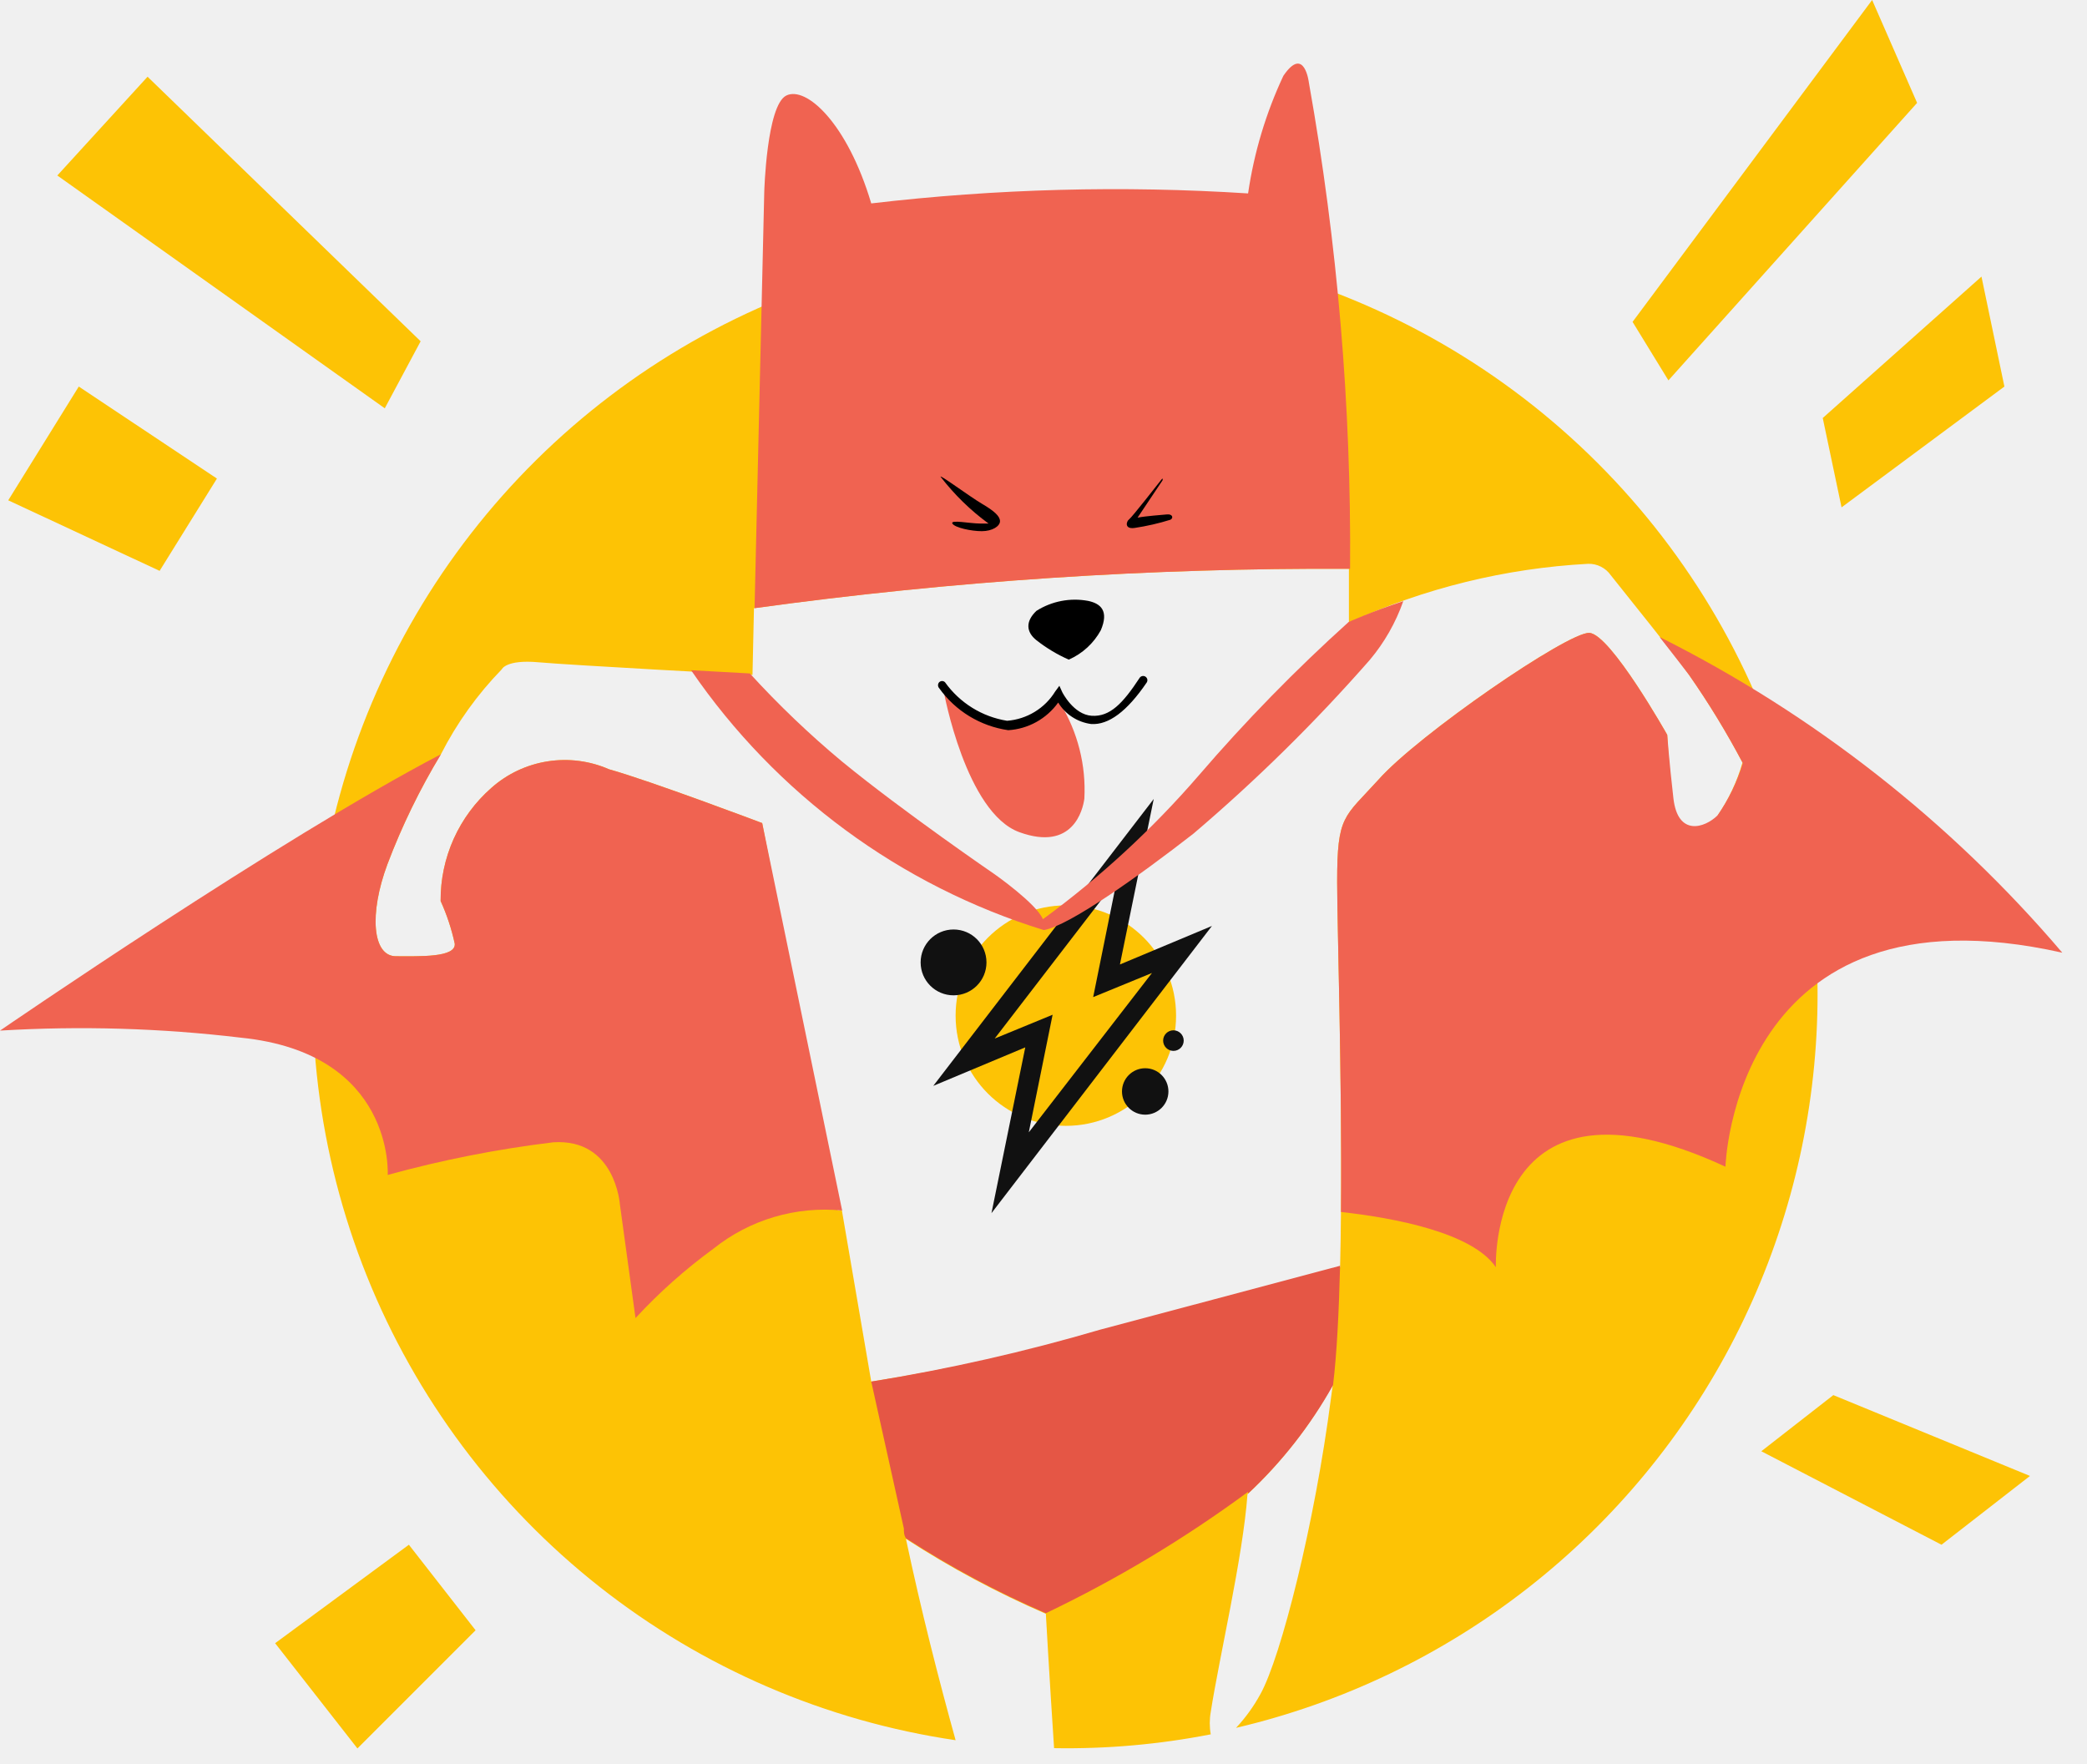
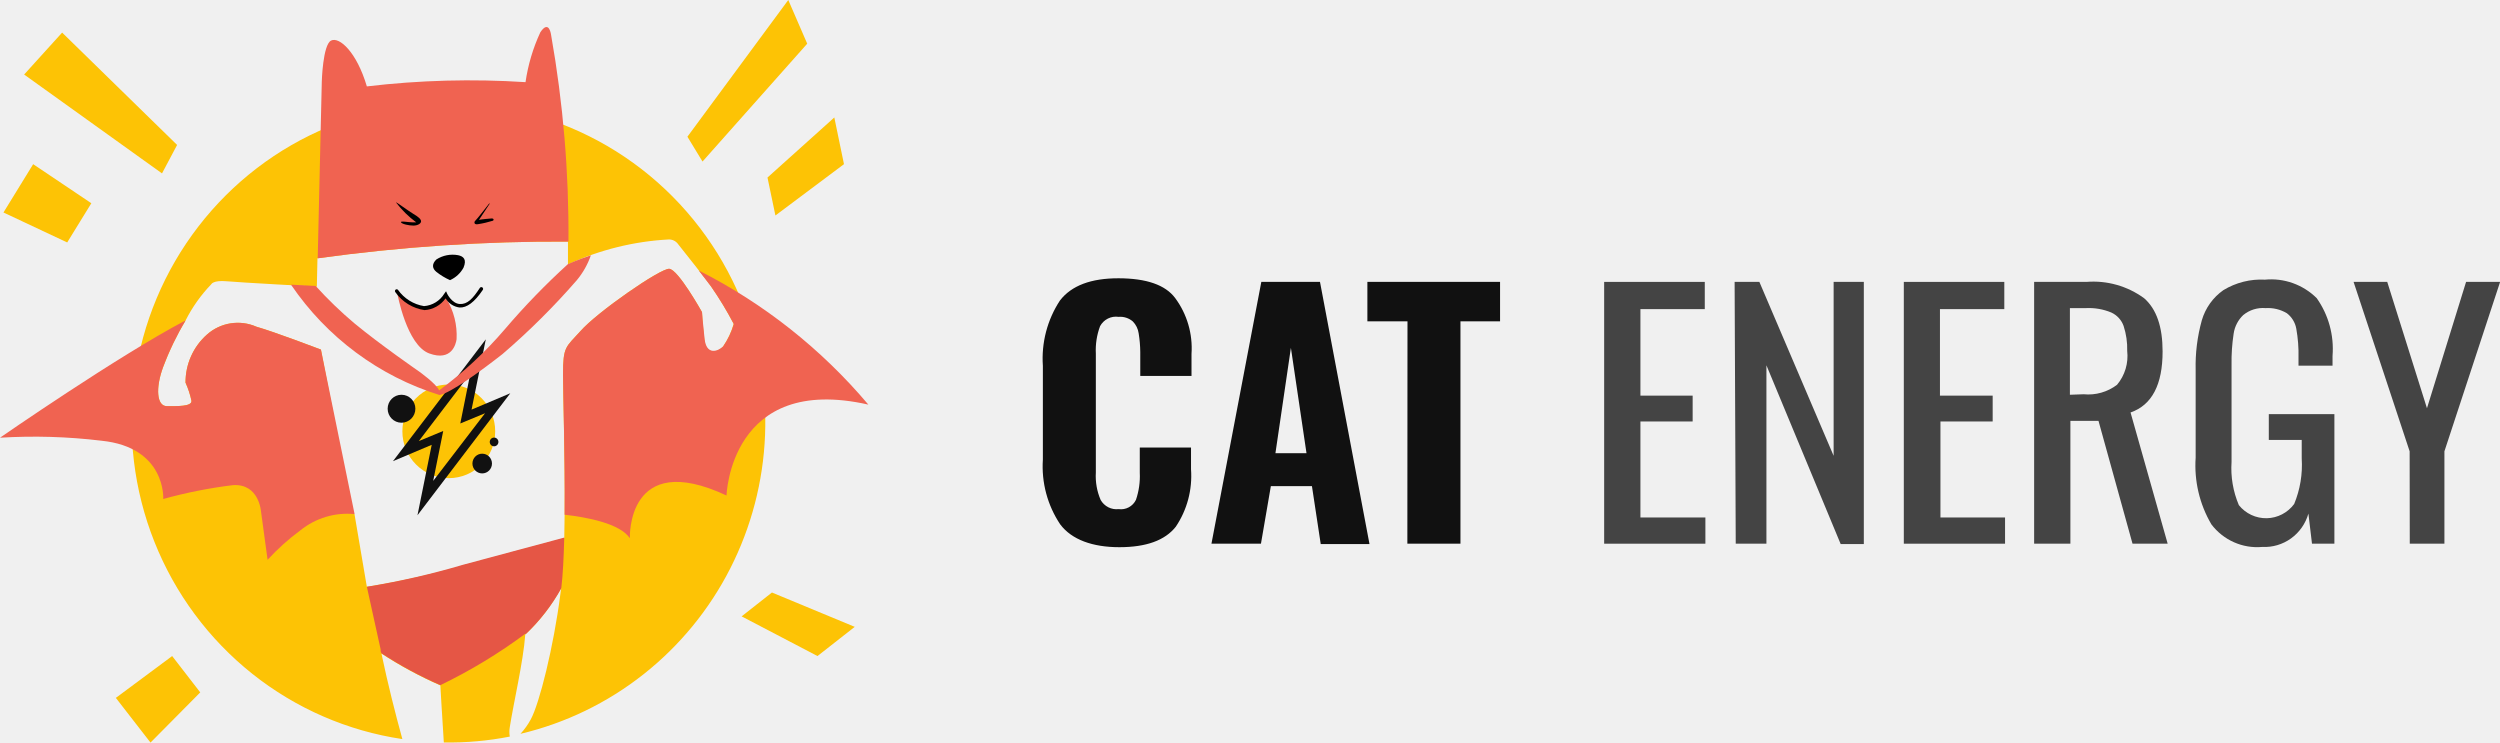
- <svg xmlns="http://www.w3.org/2000/svg" width="71" height="60" viewBox="0 0 71 60" fill="none">
-   <path d="M59.88 24C58.156 19.869 55.38 16.263 51.828 13.54C48.276 10.817 44.072 9.072 39.636 8.479C35.2 7.887 30.685 8.467 26.543 10.163C22.401 11.859 18.776 14.61 16.028 18.144C13.281 21.677 11.508 25.869 10.885 30.301C10.262 34.733 10.812 39.251 12.479 43.405C14.147 47.558 16.874 51.202 20.388 53.974C23.903 56.745 28.082 58.547 32.51 59.2C31.93 57.11 31.34 54.8 30.82 52.35C32.333 53.331 33.925 54.184 35.58 54.9C35.58 54.9 35.7 57.06 35.86 59.47C37.648 59.501 39.435 59.343 41.19 59C41.145 58.749 41.145 58.491 41.19 58.24C41.48 56.37 42.28 53 42.44 50.83C43.593 49.751 44.572 48.5 45.34 47.12L45.28 47.56C44.73 51.82 43.58 56.37 42.88 57.63C42.653 58.047 42.374 58.434 42.05 58.78C45.67 57.931 49.062 56.305 51.99 54.014C54.919 51.723 57.315 48.823 59.011 45.515C60.707 42.206 61.663 38.568 61.813 34.853C61.963 31.138 61.304 27.435 59.88 24ZM58.41 27.79C57.97 28.22 57.06 28.51 56.91 27.21C56.76 25.91 56.72 25 56.72 25C56.72 25 54.79 21.57 54.07 21.53C53.35 21.49 48.24 25 46.89 26.53C45.72 27.82 45.49 27.73 45.49 30C45.49 31.71 45.71 38.17 45.59 43.11L37.44 45.28C34.878 46.015 32.273 46.59 29.64 47L28.64 41.17H28.5L25.93 28C25.93 28 22.12 26.56 20.72 26.17C20.063 25.882 19.337 25.789 18.628 25.901C17.919 26.012 17.257 26.324 16.72 26.8C16.172 27.28 15.734 27.872 15.435 28.536C15.137 29.201 14.985 29.922 14.99 30.65C15.201 31.115 15.362 31.601 15.47 32.1C15.52 32.58 14.27 32.53 13.47 32.53C12.67 32.53 12.55 31.09 13.18 29.4C13.672 28.101 14.281 26.849 15 25.66C15.541 24.598 16.239 23.624 17.07 22.77C17.07 22.77 17.21 22.43 18.32 22.53C19.43 22.63 25.6 22.96 25.6 22.96L25.65 20.69C32.356 19.764 39.12 19.316 45.89 19.35C45.89 19.96 45.89 20.57 45.89 21.18C48.454 20.01 51.215 19.331 54.03 19.18C54.181 19.176 54.33 19.21 54.464 19.278C54.599 19.346 54.714 19.446 54.8 19.57C55.14 20 57.21 22.57 57.45 22.94C58.122 23.901 58.733 24.903 59.28 25.94C59.093 26.597 58.799 27.218 58.41 27.78V27.79Z" fill="#FDC305" />
-   <path d="M56.46 21.67C56.93 22.27 57.34 22.8 57.46 22.96C58.132 23.921 58.743 24.923 59.29 25.96C59.1 26.595 58.809 27.196 58.43 27.74C57.99 28.17 57.08 28.46 56.93 27.16C56.78 25.86 56.72 25 56.72 25C56.72 25 54.79 21.57 54.07 21.53C53.35 21.49 48.24 25 46.89 26.53C45.72 27.82 45.49 27.73 45.49 30C45.49 31.5 45.66 36.65 45.62 41.23C47.43 41.43 50.09 41.93 50.89 43.11C50.89 43.11 50.6 35.93 58.7 39.69C58.7 39.69 58.98 29.9 70.16 32.41C66.359 27.948 61.7 24.296 56.46 21.67Z" fill="#F06351" />
-   <path d="M45.93 19.35C45.971 13.809 45.502 8.275 44.53 2.82C44.53 2.82 44.38 1.52 43.66 2.58C43.066 3.847 42.662 5.195 42.46 6.58C38.185 6.306 33.894 6.42 29.64 6.92C28.82 4.17 27.42 2.92 26.75 3.25C26.08 3.58 26 6.53 26 6.53L25.67 20.69C32.383 19.763 39.154 19.315 45.93 19.35Z" fill="#F06351" />
-   <path d="M45.35 47.12C45.48 46.05 45.55 44.63 45.59 43.06L37.44 45.23C34.88 45.982 32.274 46.573 29.64 47L30.75 52C30.75 52.11 30.75 52.22 30.82 52.33C32.333 53.311 33.925 54.164 35.58 54.88C37.999 53.724 40.302 52.341 42.46 50.75V50.81C43.608 49.737 44.583 48.492 45.35 47.12Z" fill="#E55645" />
-   <path d="M32 16.22C31.95 16.12 33 16.9 33.41 17.14C33.82 17.38 34.02 17.56 34.02 17.73C34.02 17.9 33.76 18.07 33.4 18.07C33.04 18.07 32.48 17.95 32.4 17.81C32.32 17.67 33 17.81 33.34 17.81H33.63C33.014 17.36 32.466 16.824 32 16.22Z" fill="black" />
-   <path d="M39.5 16.33C39.5 16.33 38.5 17.61 38.41 17.67C38.32 17.73 38.24 18.01 38.6 17.96C39.013 17.898 39.421 17.805 39.82 17.68C39.93 17.62 39.89 17.48 39.7 17.5C39.51 17.52 39.02 17.55 38.7 17.61L39.55 16.34C39.55 16.34 39.58 16.22 39.5 16.33Z" fill="black" />
-   <path d="M36.36 22.44C36.824 22.236 37.207 21.884 37.45 21.44C37.73 20.78 37.45 20.53 37.01 20.44C36.405 20.33 35.78 20.451 35.26 20.78C34.87 21.15 34.92 21.51 35.26 21.78C35.598 22.045 35.967 22.267 36.36 22.44Z" fill="black" />
-   <path d="M36 23.7C35.885 23.927 35.729 24.13 35.54 24.3C35.255 24.529 34.905 24.662 34.54 24.68C33.989 24.734 33.439 24.577 33 24.24C32.798 24.122 32.619 23.97 32.47 23.79C32.37 23.681 32.247 23.596 32.11 23.54C32.11 23.54 32.86 27.65 34.68 28.31C36.5 28.97 36.84 27.55 36.89 27.17C36.951 26.032 36.665 24.902 36.07 23.93C36.07 23.63 36.05 23.83 36 23.7Z" fill="#F06351" />
-   <path d="M34.3 24.84C33.832 24.773 33.383 24.611 32.979 24.366C32.575 24.12 32.225 23.795 31.95 23.41C31.925 23.383 31.912 23.347 31.912 23.31C31.912 23.273 31.925 23.238 31.95 23.21C31.963 23.197 31.979 23.186 31.996 23.179C32.013 23.172 32.031 23.168 32.05 23.168C32.069 23.168 32.087 23.172 32.104 23.179C32.121 23.186 32.137 23.197 32.15 23.21C32.398 23.557 32.712 23.852 33.074 24.077C33.436 24.302 33.839 24.452 34.26 24.52C34.593 24.495 34.915 24.391 35.2 24.217C35.486 24.044 35.725 23.805 35.9 23.52L36.04 23.33L36.14 23.55C36.14 23.55 36.52 24.31 37.14 24.35C37.76 24.39 38.2 23.93 38.77 23.06C38.791 23.028 38.824 23.006 38.862 22.999C38.899 22.991 38.938 22.999 38.97 23.02C39.002 23.041 39.024 23.074 39.032 23.112C39.039 23.149 39.031 23.188 39.01 23.22C38.343 24.2 37.713 24.67 37.12 24.63C36.891 24.6 36.671 24.518 36.477 24.392C36.283 24.266 36.12 24.098 36 23.9C35.804 24.173 35.55 24.399 35.256 24.562C34.962 24.725 34.636 24.82 34.3 24.84Z" fill="black" />
-   <path d="M36.26 38.3C38.331 38.3 40.01 36.621 40.01 34.55C40.01 32.479 38.331 30.8 36.26 30.8C34.189 30.8 32.51 32.479 32.51 34.55C32.51 36.621 34.189 38.3 36.26 38.3Z" fill="#FDC305" />
-   <path d="M41.23 31.5L38.1 32.81L39.25 27.18L31.75 36.94L34.88 35.63L33.73 41.27L41.23 31.5ZM33.84 35.33L38 29.92L37.19 33.92L39.19 33.1L35 38.52L35.81 34.52L33.84 35.33Z" fill="#111111" />
-   <path d="M32.44 33.86C33.059 33.86 33.56 33.359 33.56 32.74C33.56 32.121 33.059 31.62 32.44 31.62C31.821 31.62 31.32 32.121 31.32 32.74C31.32 33.359 31.821 33.86 32.44 33.86Z" fill="#111111" />
-   <path d="M38.96 37.92C39.396 37.92 39.75 37.566 39.75 37.13C39.75 36.694 39.396 36.34 38.96 36.34C38.524 36.34 38.17 36.694 38.17 37.13C38.17 37.566 38.524 37.92 38.96 37.92Z" fill="#111111" />
-   <path d="M39.92 35.75C40.113 35.75 40.27 35.593 40.27 35.4C40.27 35.207 40.113 35.05 39.92 35.05C39.727 35.05 39.57 35.207 39.57 35.4C39.57 35.593 39.727 35.75 39.92 35.75Z" fill="#111111" />
-   <path d="M45.88 21.16C44.075 22.787 42.375 24.527 40.79 26.37C39.211 28.199 37.43 29.843 35.48 31.27C35.26 30.74 33.85 29.75 33.85 29.75C33.85 29.75 30.71 27.6 28.65 25.91C27.536 24.983 26.487 23.98 25.51 22.91L23.51 22.8C26.397 27.017 30.627 30.133 35.51 31.64C36.37 31.5 38.79 29.77 40.6 28.36C42.741 26.539 44.747 24.564 46.6 22.45C47.098 21.858 47.484 21.18 47.74 20.45C46.6 20.83 45.88 21.16 45.88 21.16Z" fill="#F06351" />
-   <path d="M65.22 3.5L56.76 12.94L55.54 10.95L63.69 0L65.22 3.5Z" fill="#FDC305" />
-   <path d="M62.65 17.26L68.19 13.15L67.41 9.41L62.01 14.22L62.65 17.26Z" fill="#FDC305" />
-   <path d="M59.92 49.37L66.05 52.55L69.06 50.21L62.37 47.46L59.92 49.37Z" fill="#FDC305" />
-   <path d="M1.95 5.97L5.02 2.61L14.31 11.61L13.09 13.89L1.95 5.97Z" fill="#FDC305" />
-   <path d="M7.38 16.28L2.68 13.15L0.28 17.02L5.43 19.42L7.38 16.28Z" fill="#FDC305" />
-   <path d="M13.91 52.55L9.36 55.9L12.16 59.48L16.18 55.46L13.91 52.55Z" fill="#FDC305" />
-   <path d="M25.93 28C25.93 28 22.12 26.56 20.72 26.17C20.063 25.882 19.337 25.789 18.628 25.901C17.919 26.012 17.257 26.324 16.72 26.8C16.172 27.28 15.734 27.872 15.435 28.536C15.137 29.201 14.985 29.922 14.99 30.65C15.201 31.115 15.362 31.601 15.47 32.1C15.52 32.58 14.27 32.53 13.47 32.53C12.67 32.53 12.55 31.09 13.18 29.4C13.671 28.101 14.281 26.849 15 25.66C9.55 28.5 0 35.06 0 35.06C2.732 34.895 5.473 34.976 8.19 35.3C13.44 35.83 13.19 39.97 13.19 39.97C15.037 39.461 16.918 39.09 18.82 38.86C20.94 38.72 21.09 40.98 21.09 40.98L21.62 44.84C22.425 43.969 23.312 43.179 24.27 42.48C25.505 41.492 27.076 41.025 28.65 41.18L25.93 28Z" fill="#F06351" />
+ <svg xmlns="http://www.w3.org/2000/svg" width="202" height="60" viewBox="0 0 202 60" fill="none">
+   <g clip-path="url(#clip0_2403_995)">
+     <path d="M59.883 24.21C58.158 20.043 55.382 16.405 51.83 13.658C48.278 10.911 44.074 9.151 39.637 8.553C35.201 7.956 30.686 8.541 26.544 10.252C22.402 11.962 18.776 14.738 16.029 18.302C13.281 21.867 11.508 26.095 10.885 30.566C10.262 35.037 10.812 39.594 12.479 43.784C14.147 47.974 16.874 51.65 20.389 54.446C23.903 57.241 28.083 59.059 32.511 59.718C31.931 57.609 31.341 55.279 30.821 52.808C32.334 53.797 33.926 54.658 35.581 55.38C35.581 55.38 35.701 57.559 35.861 59.99C37.65 60.021 39.436 59.862 41.192 59.516C41.146 59.262 41.146 59.003 41.192 58.749C41.482 56.863 42.282 53.463 42.442 51.274C43.595 50.186 44.573 48.924 45.342 47.532L45.282 47.976C44.732 52.273 43.582 56.863 42.882 58.134C42.655 58.555 42.376 58.944 42.052 59.294C45.672 58.437 49.064 56.797 51.992 54.486C54.921 52.175 57.317 49.25 59.013 45.913C60.709 42.575 61.666 38.905 61.816 35.158C61.966 31.41 61.306 27.675 59.883 24.21ZM58.412 28.033C57.972 28.467 57.062 28.759 56.912 27.448C56.762 26.137 56.722 25.219 56.722 25.219C56.722 25.219 54.792 21.759 54.072 21.718C53.352 21.678 48.242 25.219 46.892 26.762C45.722 28.063 45.492 27.972 45.492 30.262C45.492 31.987 45.712 38.504 45.592 43.487L37.441 45.676C34.88 46.417 32.274 46.997 29.641 47.411L28.641 41.53H28.501L25.931 28.245C25.931 28.245 22.121 26.792 20.721 26.399C20.063 26.109 19.337 26.014 18.628 26.127C17.92 26.24 17.258 26.554 16.72 27.034C16.172 27.518 15.734 28.116 15.436 28.786C15.137 29.456 14.985 30.183 14.99 30.918C15.202 31.387 15.363 31.877 15.47 32.381C15.52 32.865 14.27 32.814 13.47 32.814C12.67 32.814 12.55 31.362 13.18 29.657C13.672 28.346 14.281 27.083 15 25.884C15.541 24.813 16.239 23.831 17.07 22.969C17.07 22.969 17.21 22.626 18.32 22.727C19.43 22.828 25.601 23.161 25.601 23.161L25.651 20.871C32.358 19.937 39.122 19.485 45.892 19.519C45.892 20.134 45.892 20.75 45.892 21.365C48.456 20.185 51.218 19.5 54.032 19.348C54.183 19.344 54.332 19.378 54.466 19.446C54.601 19.515 54.716 19.616 54.802 19.741C55.142 20.175 57.212 22.767 57.452 23.141C58.125 24.11 58.736 25.12 59.282 26.167C59.095 26.829 58.801 27.456 58.412 28.023V28.033Z" fill="#FDC305" />
+     <path d="M56.463 21.859C56.933 22.465 57.343 22.999 57.463 23.161C58.135 24.13 58.746 25.141 59.293 26.187C59.103 26.828 58.812 27.434 58.433 27.983C57.993 28.416 57.083 28.709 56.933 27.397C56.783 26.086 56.723 25.219 56.723 25.219C56.723 25.219 54.793 21.759 54.073 21.718C53.353 21.678 48.242 25.219 46.892 26.762C45.722 28.063 45.492 27.972 45.492 30.262C45.492 31.775 45.662 36.97 45.622 41.59C47.432 41.792 50.093 42.297 50.893 43.487C50.893 43.487 50.603 36.244 58.703 40.037C58.703 40.037 58.983 30.161 70.163 32.693C66.363 28.192 61.703 24.508 56.463 21.859Z" fill="#F06351" />
+     <path d="M45.932 19.519C45.973 13.93 45.504 8.348 44.532 2.845C44.532 2.845 44.382 1.533 43.662 2.603C43.068 3.881 42.664 5.24 42.462 6.638C38.187 6.361 33.896 6.476 29.642 6.981C28.821 4.206 27.421 2.946 26.751 3.278C26.081 3.611 26.001 6.587 26.001 6.587L25.671 20.871C32.385 19.936 39.155 19.484 45.932 19.519Z" fill="#F06351" />
+     <path d="M45.352 47.532C45.481 46.453 45.551 45.02 45.592 43.436L37.441 45.625C34.881 46.384 32.276 46.98 29.642 47.411L30.752 52.455C30.752 52.566 30.752 52.676 30.822 52.788C32.334 53.777 33.926 54.638 35.581 55.36C38 54.194 40.304 52.799 42.462 51.194V51.254C43.61 50.171 44.584 48.916 45.352 47.532Z" fill="#E55645" />
+     <path d="M32.002 16.362C31.952 16.261 33.002 17.048 33.412 17.29C33.822 17.532 34.022 17.713 34.022 17.885C34.022 18.056 33.762 18.228 33.402 18.228C33.042 18.228 32.482 18.107 32.402 17.966C32.322 17.825 33.002 17.966 33.342 17.966H33.632C33.016 17.511 32.467 16.971 32.002 16.362Z" fill="black" />
+     <path d="M39.502 16.473C39.502 16.473 38.502 17.764 38.412 17.825C38.322 17.885 38.242 18.168 38.602 18.117C39.015 18.055 39.423 17.96 39.822 17.835C39.932 17.774 39.892 17.633 39.702 17.653C39.512 17.673 39.022 17.703 38.702 17.764L39.552 16.483C39.552 16.483 39.582 16.362 39.502 16.473Z" fill="black" />
+     <path d="M36.362 22.636C36.825 22.43 37.208 22.076 37.452 21.627C37.732 20.962 37.452 20.709 37.012 20.619C36.406 20.507 35.782 20.63 35.262 20.962C34.872 21.335 34.922 21.698 35.262 21.97C35.599 22.238 35.969 22.461 36.362 22.636Z" fill="black" />
+     <path d="M36.002 23.907C35.887 24.136 35.731 24.341 35.542 24.512C35.257 24.744 34.907 24.878 34.542 24.896C33.991 24.95 33.441 24.792 33.002 24.452C32.8 24.333 32.621 24.179 32.472 23.998C32.371 23.888 32.249 23.802 32.112 23.746C32.112 23.746 32.862 27.892 34.682 28.558C36.502 29.223 36.842 27.791 36.892 27.407C36.953 26.259 36.667 25.12 36.072 24.139C36.072 23.837 36.052 24.038 36.002 23.907Z" fill="#F06351" />
+     <path d="M34.301 25.057C33.834 24.989 33.384 24.826 32.98 24.579C32.576 24.331 32.226 24.003 31.951 23.615C31.927 23.587 31.913 23.551 31.913 23.514C31.913 23.477 31.927 23.441 31.951 23.413C31.965 23.399 31.98 23.389 31.997 23.382C32.014 23.374 32.033 23.37 32.051 23.37C32.07 23.37 32.089 23.374 32.106 23.382C32.123 23.389 32.139 23.399 32.151 23.413C32.399 23.763 32.713 24.06 33.075 24.287C33.437 24.514 33.841 24.666 34.261 24.734C34.594 24.709 34.917 24.605 35.202 24.429C35.487 24.254 35.727 24.013 35.901 23.726L36.041 23.534L36.142 23.756C36.142 23.756 36.522 24.523 37.142 24.563C37.761 24.603 38.202 24.139 38.772 23.262C38.793 23.23 38.826 23.207 38.863 23.2C38.901 23.192 38.94 23.2 38.971 23.221C39.003 23.243 39.025 23.276 39.033 23.314C39.04 23.352 39.033 23.391 39.011 23.423C38.345 24.412 37.715 24.886 37.121 24.845C36.892 24.815 36.673 24.733 36.479 24.605C36.285 24.478 36.122 24.308 36.002 24.109C35.806 24.384 35.552 24.613 35.258 24.777C34.964 24.941 34.637 25.037 34.301 25.057Z" fill="black" />
+     <path d="M36.262 38.635C38.333 38.635 40.012 36.941 40.012 34.852C40.012 32.763 38.333 31.069 36.262 31.069C34.191 31.069 32.512 32.763 32.512 34.852C32.512 36.941 34.191 38.635 36.262 38.635Z" fill="#FDC305" />
+     <path d="M41.232 31.775L38.102 33.097L39.252 27.418L31.752 37.263L34.882 35.941L33.732 41.631L41.232 31.775ZM33.842 35.639L38.002 30.182L37.192 34.217L39.192 33.389L35.002 38.857L35.812 34.822L33.842 35.639Z" fill="#111111" />
+     <path d="M32.441 34.156C33.06 34.156 33.562 33.65 33.562 33.026C33.562 32.402 33.06 31.896 32.441 31.896C31.823 31.896 31.322 32.402 31.322 33.026C31.322 33.65 31.823 34.156 32.441 34.156Z" fill="#111111" />
+     <path d="M38.962 38.252C39.398 38.252 39.752 37.895 39.752 37.455C39.752 37.014 39.398 36.658 38.962 36.658C38.526 36.658 38.172 37.014 38.172 37.455C38.172 37.895 38.526 38.252 38.962 38.252Z" fill="#111111" />
+     <path d="M39.922 36.062C40.115 36.062 40.272 35.904 40.272 35.709C40.272 35.514 40.115 35.356 39.922 35.356C39.729 35.356 39.572 35.514 39.572 35.709C39.572 35.904 39.729 36.062 39.922 36.062Z" fill="#111111" />
+     <path d="M45.882 21.345C44.077 22.986 42.377 24.742 40.792 26.601C39.213 28.446 37.432 30.104 35.482 31.543C35.262 31.009 33.852 30.01 33.852 30.01C33.852 30.01 30.712 27.841 28.651 26.137C27.538 25.201 26.489 24.19 25.511 23.11L23.511 22.999C26.398 27.253 30.628 30.396 35.512 31.917C36.372 31.775 38.792 30.03 40.602 28.608C42.743 26.771 44.749 24.778 46.602 22.646C47.1 22.049 47.487 21.365 47.742 20.629C46.602 21.012 45.882 21.345 45.882 21.345Z" fill="#F06351" />
+     <path d="M65.223 3.531L56.763 13.053L55.543 11.046L63.693 0L65.223 3.531Z" fill="#FDC305" />
+     <path d="M62.653 17.411L68.193 13.265L67.413 9.492L62.013 14.344L62.653 17.411Z" fill="#FDC305" />
+     <path d="M59.923 49.802L66.053 53.009L69.063 50.649L62.373 47.875L59.923 49.802Z" fill="#FDC305" />
+     <path d="M1.95 6.022L5.02 2.633L14.31 11.711L13.09 14.011L1.95 6.022Z" fill="#FDC305" />
+     <path d="M7.38 16.422L2.68 13.265L0.28 17.169L5.43 19.59L7.38 16.422Z" fill="#FDC305" />
+     <path d="M13.91 53.009L9.36 56.389L12.16 60L16.18 55.945L13.91 53.009Z" fill="#FDC305" />
+     <path d="M25.931 28.245C25.931 28.245 22.121 26.792 20.721 26.399C20.064 26.109 19.338 26.014 18.629 26.127C17.92 26.24 17.258 26.554 16.721 27.034C16.173 27.518 15.735 28.116 15.436 28.786C15.137 29.456 14.986 30.183 14.991 30.918C15.202 31.387 15.363 31.877 15.471 32.381C15.521 32.865 14.271 32.814 13.471 32.814C12.671 32.814 12.551 31.362 13.181 29.657C13.672 28.346 14.281 27.083 15.001 25.884C9.55 28.749 0 35.367 0 35.367C2.732 35.2 5.473 35.281 8.19 35.609C13.441 36.143 13.191 40.319 13.191 40.319C15.037 39.806 16.919 39.432 18.821 39.2C20.941 39.059 21.091 41.338 21.091 41.338L21.621 45.232C22.426 44.354 23.313 43.556 24.271 42.851C25.506 41.855 27.078 41.384 28.651 41.54L25.931 28.245Z" fill="#F06351" />
+     <path d="M85.664 42.367C84.634 40.827 84.141 38.985 84.264 37.132V29.566C84.134 27.699 84.619 25.841 85.644 24.28C86.571 23.077 88.154 22.478 90.394 22.485C92.634 22.492 94.151 23.02 94.944 24.069C95.912 25.369 96.384 26.976 96.274 28.598V30.373H92.134V28.447C92.129 27.94 92.085 27.434 92.004 26.933C91.954 26.571 91.789 26.235 91.534 25.975C91.377 25.839 91.194 25.736 90.996 25.672C90.799 25.608 90.591 25.584 90.384 25.602C90.087 25.557 89.784 25.606 89.516 25.741C89.247 25.877 89.027 26.092 88.884 26.358C88.621 27.067 88.505 27.822 88.544 28.578V38.181C88.499 38.941 88.632 39.702 88.934 40.4C89.079 40.652 89.293 40.856 89.55 40.987C89.808 41.118 90.098 41.17 90.384 41.136C90.666 41.177 90.953 41.126 91.204 40.992C91.456 40.858 91.659 40.647 91.784 40.39C92.026 39.68 92.131 38.931 92.094 38.181V36.163H96.234V37.908C96.356 39.554 95.923 41.193 95.004 42.559C94.124 43.669 92.604 44.213 90.444 44.213C88.284 44.213 86.594 43.608 85.664 42.367Z" fill="#111111" />
+     <path d="M101.915 22.777H106.655L110.655 43.961H106.715L106.005 39.28H102.685L101.885 43.931H97.885L101.915 22.777ZM105.565 36.617L104.305 28.104L103.055 36.617H105.565Z" fill="#111111" />
+     <path d="M113.725 25.965H110.485V22.777H121.205V25.965H118.005V43.931H113.715L113.725 25.965Z" fill="#111111" />
+     <path d="M129.616 22.777H137.746V24.977H132.546V31.967H136.766V34.055H132.546V41.812H137.796V43.931H129.616V22.777Z" fill="#444444" />
+     <path d="M140.157 22.777H142.157L148.157 36.829V22.777H150.597V43.961H148.727L142.727 29.516V43.931H140.247L140.157 22.777Z" fill="#444444" />
+     <path d="M153.828 22.777H161.948V24.977H156.748V31.967H161.008V34.055H156.788V41.812H162.008V43.931H153.828V22.777Z" fill="#444444" />
+     <path d="M164.358 22.777H168.578C170.241 22.642 171.897 23.111 173.248 24.099C174.248 24.977 174.738 26.409 174.738 28.396C174.738 31.086 173.875 32.73 172.148 33.329L175.148 43.931H172.308L169.558 34.005H167.288V43.931H164.358V22.777ZM168.358 31.856C169.322 31.95 170.285 31.677 171.058 31.089C171.372 30.714 171.607 30.278 171.748 29.808C171.889 29.338 171.933 28.844 171.878 28.356C171.898 27.671 171.8 26.989 171.588 26.338C171.502 26.098 171.369 25.878 171.198 25.691C171.026 25.504 170.819 25.354 170.588 25.249C169.939 24.98 169.239 24.86 168.538 24.896H167.248V31.896L168.358 31.856Z" fill="#444444" />
+     <path d="M178.679 42.367C177.723 40.74 177.28 38.858 177.409 36.97V29.909C177.374 28.547 177.543 27.186 177.909 25.874C178.198 24.888 178.811 24.03 179.649 23.443C180.66 22.829 181.83 22.534 183.009 22.596C183.771 22.523 184.54 22.618 185.262 22.876C185.984 23.134 186.642 23.548 187.189 24.089C188.148 25.445 188.602 27.099 188.469 28.759V29.546H185.719V28.89C185.738 28.106 185.677 27.322 185.539 26.55C185.448 26.055 185.177 25.613 184.779 25.309C184.26 25 183.66 24.856 183.059 24.896C182.406 24.839 181.756 25.042 181.249 25.461C180.834 25.858 180.563 26.383 180.479 26.954C180.352 27.785 180.295 28.625 180.309 29.465V37.324C180.229 38.518 180.432 39.714 180.899 40.814C181.17 41.152 181.515 41.423 181.906 41.607C182.297 41.79 182.725 41.881 183.156 41.872C183.587 41.864 184.011 41.755 184.394 41.556C184.778 41.357 185.111 41.072 185.369 40.723C185.851 39.559 186.059 38.299 185.979 37.041V35.548H183.319V33.46H188.619V43.931H186.809L186.519 41.5C186.29 42.307 185.796 43.013 185.119 43.502C184.442 43.991 183.621 44.235 182.789 44.193C182.007 44.263 181.22 44.132 180.501 43.812C179.783 43.493 179.156 42.996 178.679 42.367Z" fill="#444444" />
+     <path d="M194.699 36.466L190.169 22.777H192.889L196.099 32.986L199.259 22.777H202.009L197.509 36.466V43.931H194.709L194.699 36.466Z" fill="#444444" />
+   </g>
+   <defs>
+     <clipPath id="clip0_2403_995">
+       <rect width="202" height="60" fill="white" />
+     </clipPath>
+   </defs>
</svg>
